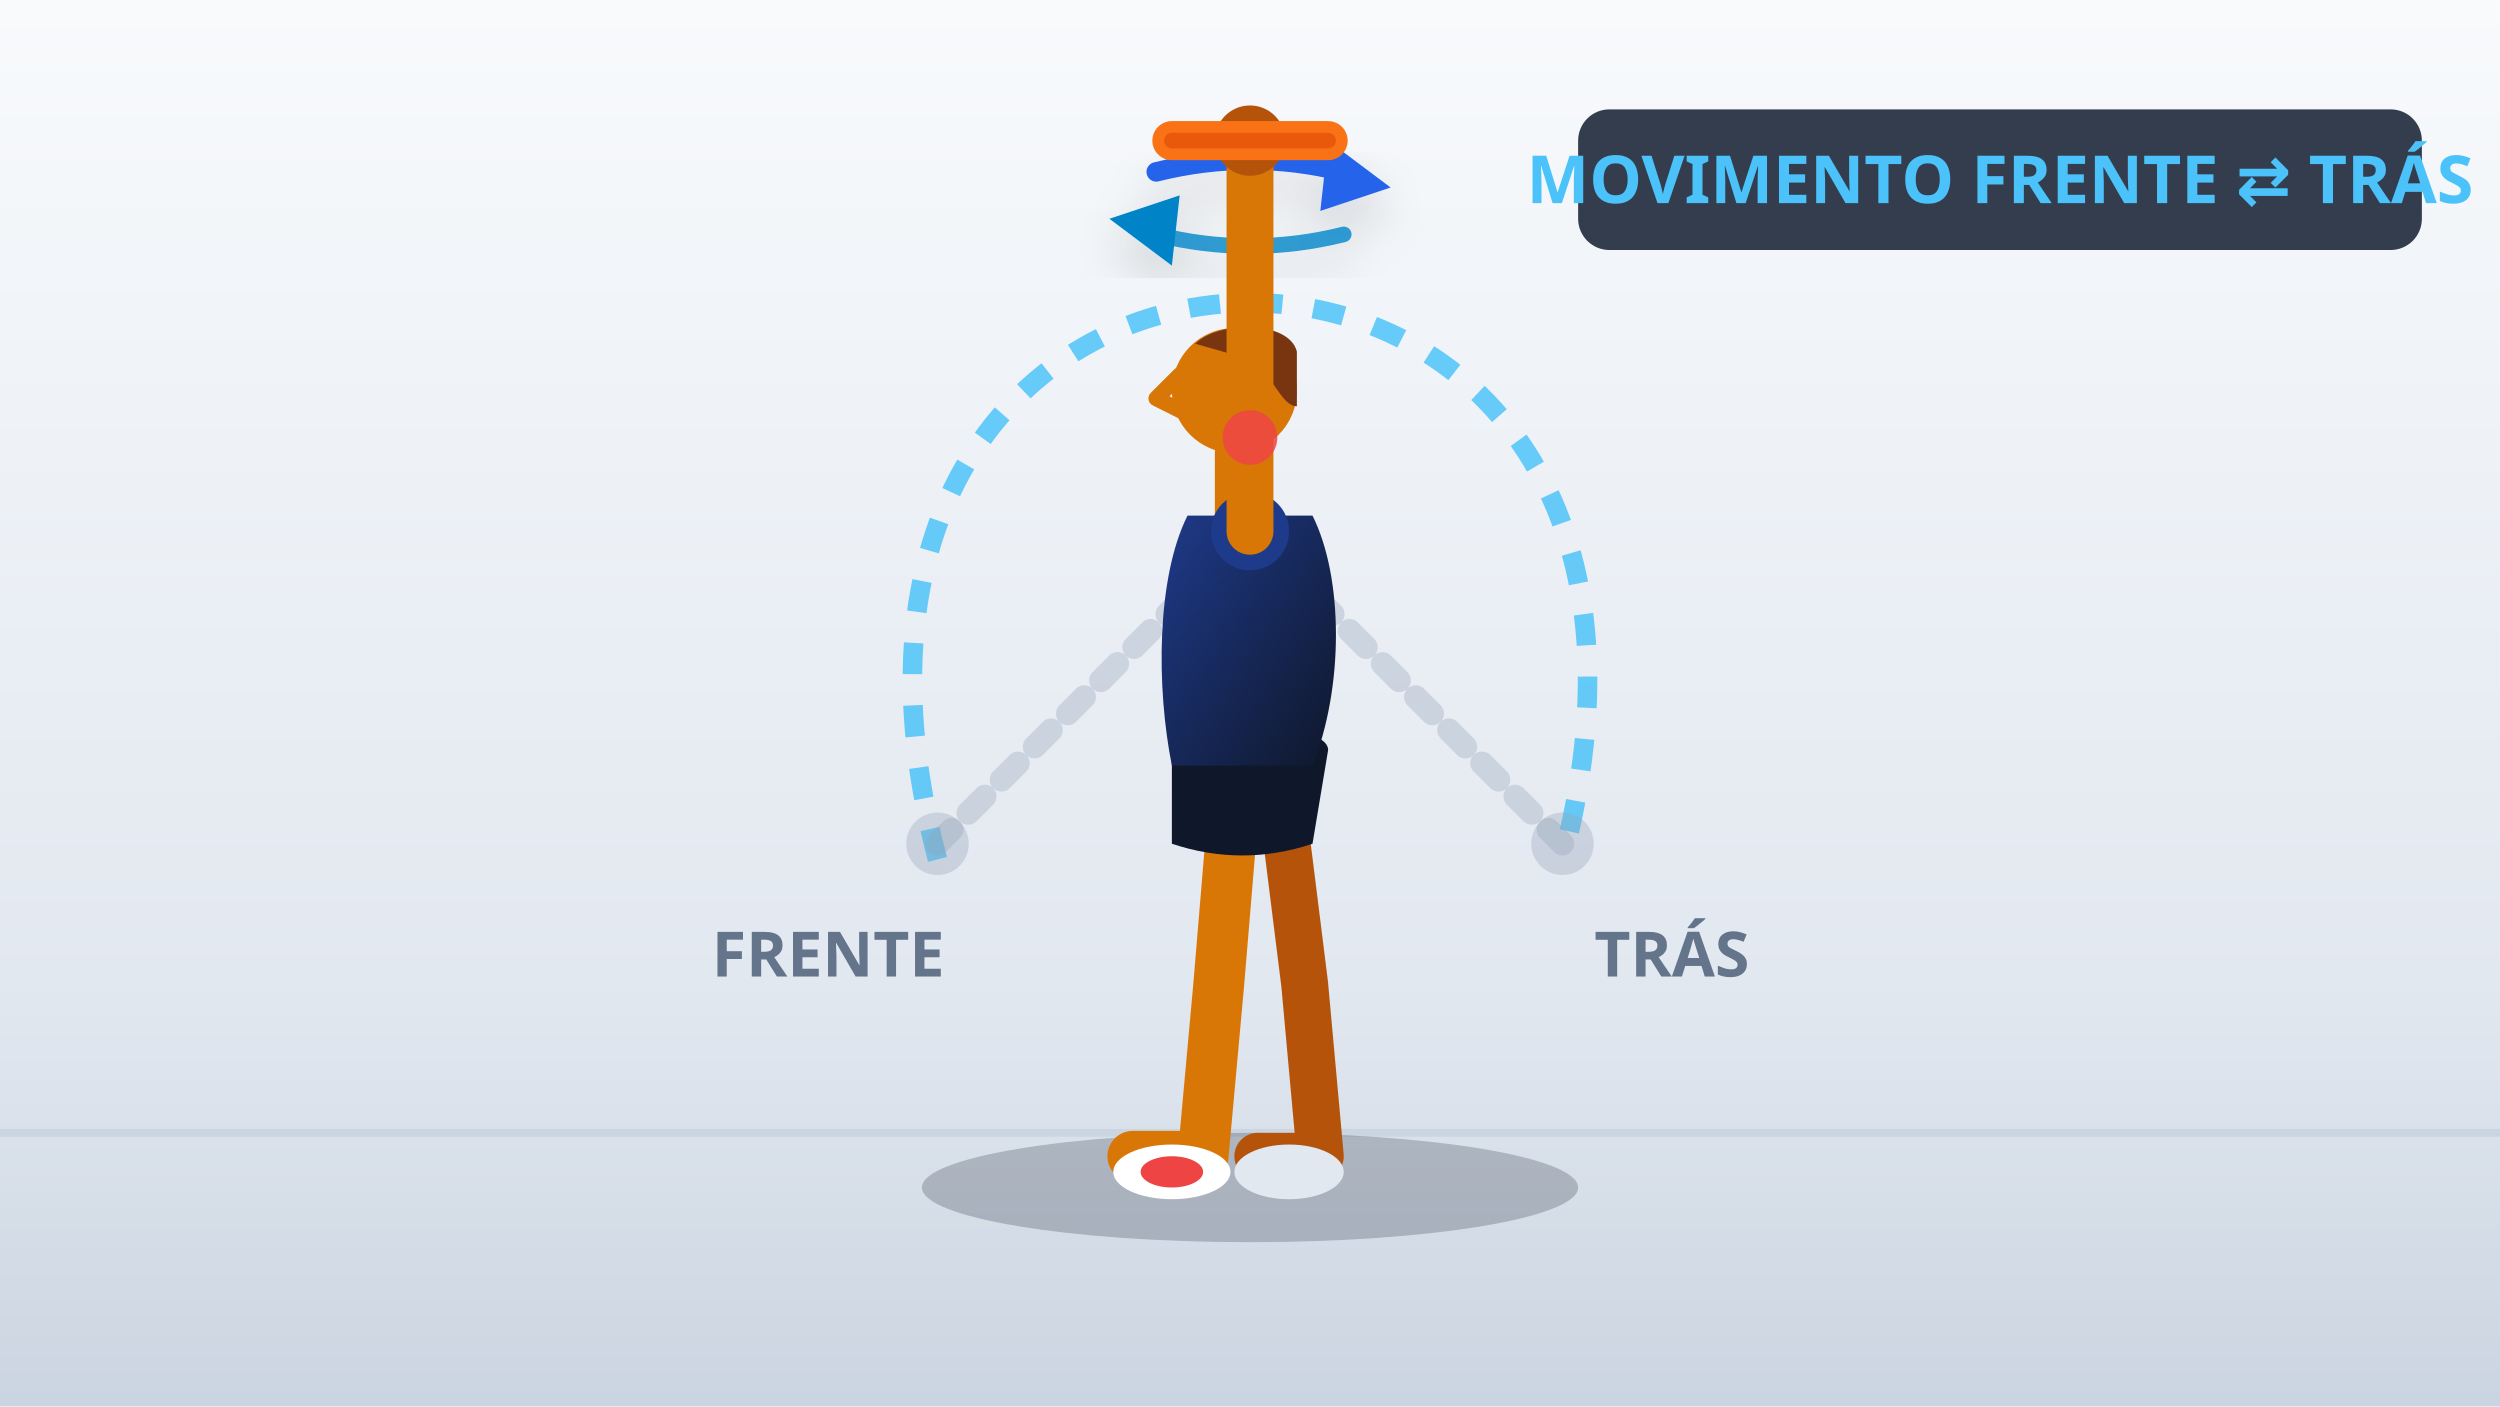
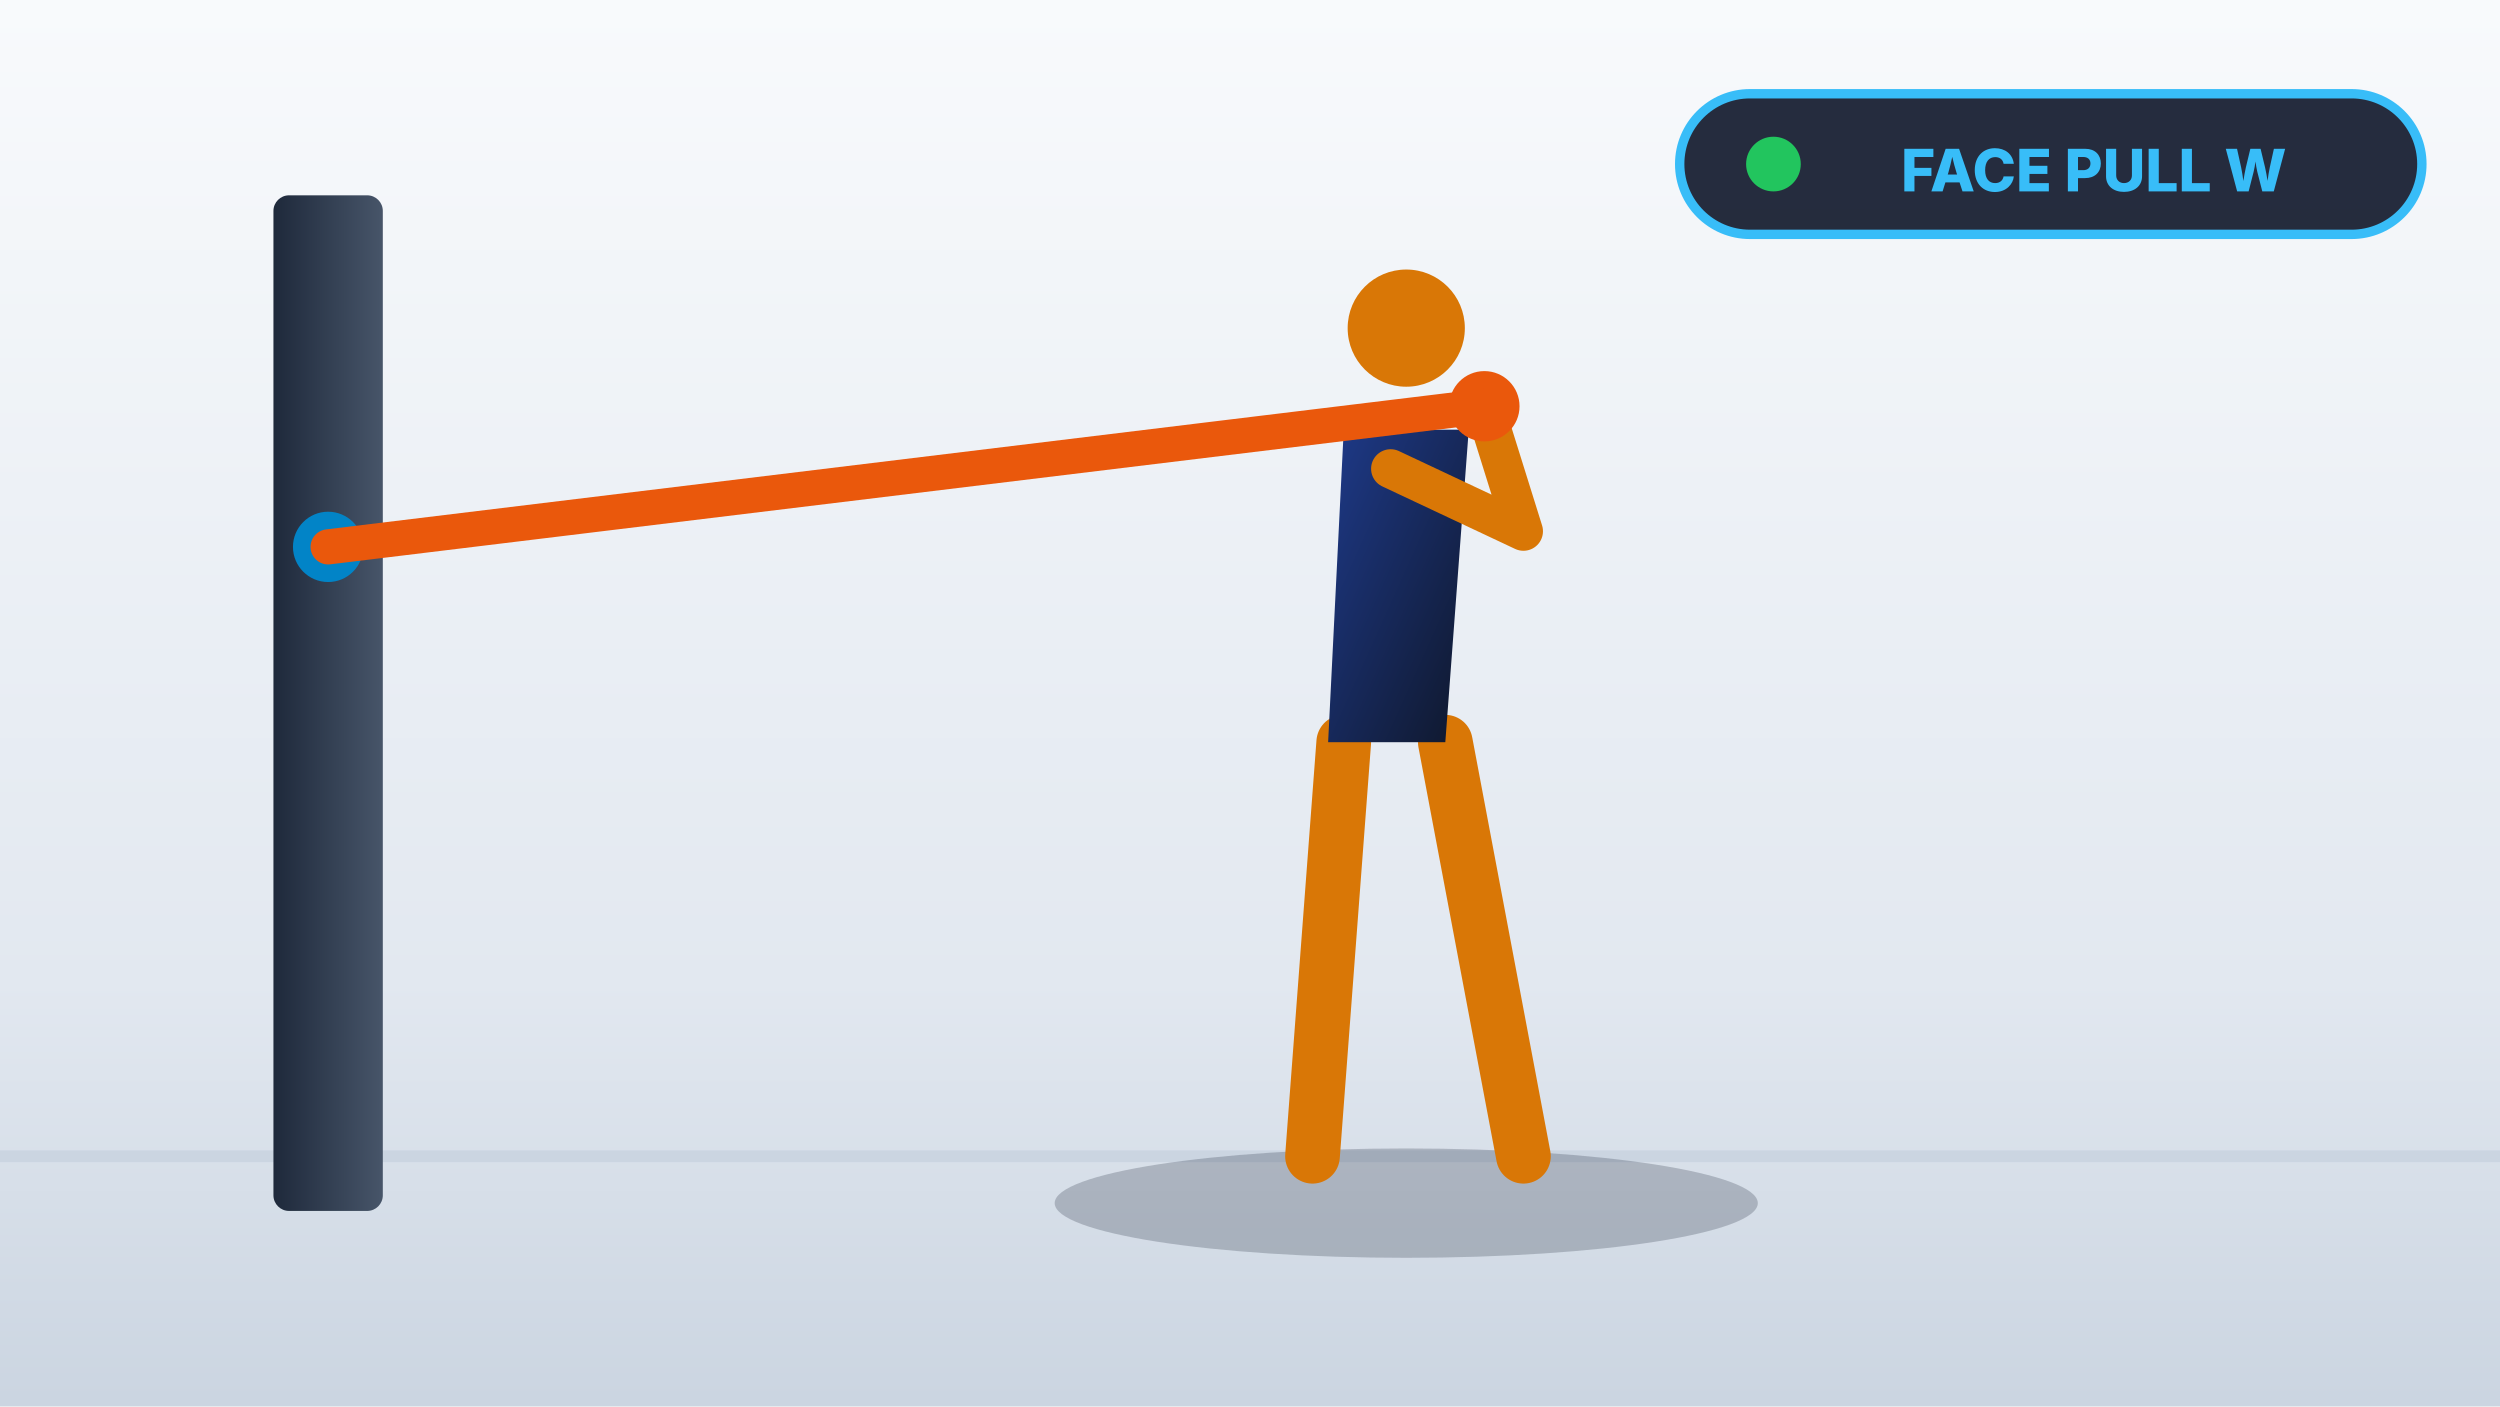
<svg xmlns="http://www.w3.org/2000/svg" viewBox="0 0 320 180" width="100%" height="100%" preserveAspectRatio="xMidYMid meet">
  <defs>
    <linearGradient id="gymFloor" x1="0" y1="0" x2="0" y2="1">
      <stop offset="0%" stop-color="#f8fafc" />
      <stop offset="70%" stop-color="#e2e8f0" />
      <stop offset="100%" stop-color="#cbd5e1" />
    </linearGradient>
+     <linearGradient id="poleGrad" x1="0" y1="0" x2="1" y2="0">
+       <stop offset="0%" stop-color="#1e293b" />
+       <stop offset="100%" stop-color="#475569" />
+     </linearGradient>
+     <linearGradient id="machGrad" x1="0" y1="0" x2="1" y2="0">
+       <stop offset="0%" stop-color="#1e293b" />
+       <stop offset="100%" stop-color="#334155" />
+     </linearGradient>
    <linearGradient id="kitGrad" x1="0" y1="0" x2="1" y2="1">
      <stop offset="0%" stop-color="#1e3a8a" />
      <stop offset="100%" stop-color="#0f172a" />
    </linearGradient>
    <filter id="dropShadow" x="-10%" y="-10%" width="120%" height="120%">
-       <feDropShadow dx="0" dy="3" stdDeviation="3" flood-color="#0f172a" flood-opacity="0.15" />
+       <feDropShadow dx="0" dy="3" stdDeviation="3" flood-color="#0f172a" flood-opacity="0.16" />
+     </filter>
+     <filter id="glowCyan" x="-20%" y="-20%" width="140%" height="140%">
+       <feGaussianBlur stdDeviation="3" result="blur" />
+       <feMerge>
+         <feMergeNode in="blur" />
+         <feMergeNode in="SourceGraphic" />
+       </feMerge>
    </filter>
  </defs>
-   <style>
-     @keyframes dislocateFrontBack {
-       0% {
-         transform: rotate(-128deg);
-       }
-       50% {
-         transform: rotate(128deg);
-       }
-       100% {
-         transform: rotate(-128deg);
-       }
-     }
-     @keyframes arrowPulse {
-       0%, 100% {
-         opacity: 0.4;
-         transform: scale(0.95);
-       }
-       50% {
-         opacity: 1;
-         transform: scale(1.05);
-       }
-     }
-     .anim-dislocate-arm {
-       transform-origin: 160px 68px;
-       animation: dislocateFrontBack 3.4s ease-in-out infinite;
-     }
-     .anim-pulse {
-       transform-origin: 160px 25px;
-       animation: arrowPulse 3.4s ease-in-out infinite;
-     }
-     @media (prefers-reduced-motion: reduce), print {
-       *, .anim-dislocate-arm, .anim-pulse {
-         animation: none !important;
-       }
-     }
-   </style>
  <rect width="320" height="180" fill="url(#gymFloor)" />
-   <line x1="0" y1="145" x2="320" y2="145" stroke="#cbd5e1" stroke-width="1" />
-   <ellipse cx="160" cy="152" rx="42" ry="7" fill="#0f172a" opacity="0.22" />
-   <path d="M 120,110 C 95,15 225,15 200,110" stroke="#38bdf8" stroke-width="2.5" stroke-dasharray="4,4" fill="none" opacity="0.75" />
-   <g class="anim-pulse" filter="url(#dropShadow)">
-     <path d="M 148,22 C 156,20 164,20 172,22" stroke="#2563eb" stroke-width="2.5" fill="none" stroke-linecap="round" />
-     <polygon points="170,18 178,24 169,27" fill="#2563eb" />
-     <path d="M 172,30 C 164,32 156,32 148,30" stroke="#0284c7" stroke-width="2" fill="none" stroke-linecap="round" opacity="0.8" />
-     <polygon points="150,34 142,28 151,25" fill="#0284c7" />
+   <line x1="0" y1="148" x2="320" y2="148" stroke="#cbd5e1" stroke-width="1.5" />
+   <rect x="35" y="25" width="14" height="130" fill="url(#poleGrad)" rx="2" />
+   <circle cx="42" cy="70" r="4.5" fill="#0284c7" />
+   <ellipse cx="180" cy="154" rx="45" ry="7" fill="#0f172a" opacity="0.22" />
+   <line x1="172" y1="95" x2="168" y2="148" stroke="#d97706" stroke-width="7" stroke-linecap="round" />
+   <line x1="185" y1="95" x2="195" y2="148" stroke="#d97706" stroke-width="7" stroke-linecap="round" />
+   <path d="M172,55 L188,55 L185,95 L170,95 Z" fill="url(#kitGrad)" />
+   <circle cx="180" cy="42" r="7.5" fill="#d97706" />
+   <g>
+     <animateTransform attributeName="transform" type="translate" values="0 0; 16 0; 16 0; 0 0" keyTimes="0; 0.45; 0.65; 1" dur="2.6s" repeatCount="indefinite" />
+     <path d="M178,60 L195,68 L190,52" stroke="#d97706" stroke-width="5" fill="none" stroke-linecap="round" stroke-linejoin="round" />
+     <circle cx="190" cy="52" r="4.5" fill="#ea580c" />
  </g>
-   <text x="106" y="125" font-family="system-ui, sans-serif" font-size="8" font-weight="800" fill="#64748b" text-anchor="middle">FRENTE</text>
-   <text x="214" y="125" font-family="system-ui, sans-serif" font-size="8" font-weight="800" fill="#64748b" text-anchor="middle">TRÁS</text>
-   <line x1="160" y1="68" x2="120" y2="108" stroke="#94a3b8" stroke-width="3" stroke-linecap="round" opacity="0.35" stroke-dasharray="3,3" />
-   <circle cx="120" cy="108" r="4" fill="#94a3b8" opacity="0.35" />
-   <line x1="160" y1="68" x2="200" y2="108" stroke="#94a3b8" stroke-width="3" stroke-linecap="round" opacity="0.35" stroke-dasharray="3,3" />
-   <circle cx="200" cy="108" r="4" fill="#94a3b8" opacity="0.35" />
-   <path d="M 164,102 L 167,126 L 169,148 L 161,148" stroke="#b45309" stroke-width="6" stroke-linecap="round" stroke-linejoin="round" fill="none" />
-   <ellipse cx="165" cy="150" rx="7" ry="3.5" fill="#e2e8f0" />
-   <path d="M 158,102 L 156,126 L 154,148 L 145,148" stroke="#d97706" stroke-width="6.5" stroke-linecap="round" stroke-linejoin="round" fill="none" />
-   <ellipse cx="150" cy="150" rx="7.5" ry="3.5" fill="#ffffff" />
-   <ellipse cx="150" cy="150" rx="4" ry="2" fill="#ef4444" />
-   <path d="M 150,96 C 150,92 170,92 170,96 L 168,108 C 162,110 156,110 150,108 Z" fill="#0f172a" />
-   <path d="M 152,66 C 148,74 148,88 150,98 L 168,98 C 172,88 172,74 168,66 Z" fill="url(#kitGrad)" />
-   <path d="M 158,66 L 158,58" stroke="#d97706" stroke-width="5" stroke-linecap="round" />
-   <circle cx="158" cy="50" r="8" fill="#d97706" />
-   <path d="M 151,48 L 148,51 L 152,53" stroke="#d97706" stroke-width="2" stroke-linecap="round" stroke-linejoin="round" fill="none" />
-   <path d="M 153,44 C 156,41 165,41 166,45 L 166,52 C 164,52 163,48 160,46 Z" fill="#78350f" />
-   <circle cx="160" cy="68" r="5" fill="#1e3a8a" />
-   <circle cx="160" cy="68" r="2.5" fill="#38bdf8" />
-   <g class="anim-dislocate-arm">
-     <line x1="160" y1="68" x2="160" y2="18" stroke="#d97706" stroke-width="6" stroke-linecap="round" />
-     <circle cx="160" cy="18" r="4.5" fill="#b45309" />
-     <line x1="150" y1="18" x2="170" y2="18" stroke="#f97316" stroke-width="5" stroke-linecap="round" />
-     <line x1="150" y1="18" x2="170" y2="18" stroke="#ea580c" stroke-width="2" stroke-linecap="round" />
-     <circle cx="160" cy="56" r="3.5" fill="#ef4444" opacity="0.85" />
-   </g>
-   <g opacity="0.9">
-     <rect x="202" y="14" width="108" height="18" rx="4" fill="#1e293b" />
-     <text x="256" y="26" font-family="system-ui, sans-serif" font-size="8.5" font-weight="800" fill="#38bdf8" text-anchor="middle">MOVIMENTO FRENTE ⇄ TRÁS</text>
+   <line x1="42" y1="70" x2="190" y2="52" stroke="#ea580c" stroke-width="4.5" stroke-linecap="round">
+     <animate attributeName="x2" values="190; 206; 206; 190" keyTimes="0; 0.45; 0.65; 1" dur="2.6s" repeatCount="indefinite" />
+   </line>
+   <g transform="translate(215, 12)">
+     <rect x="0" y="0" width="95" height="18" rx="9" fill="#0f172a" fill-opacity="0.9" stroke="#38bdf8" stroke-width="1.2" />
+     <circle cx="12" cy="9" r="3.5" fill="#22c55e">
+       <animate attributeName="opacity" values="1; 0.2; 1" dur="1.1s" repeatCount="indefinite" />
+     </circle>
+     <text x="53" y="12.5" fill="#38bdf8" font-size="7.5" font-family="-apple-system, sans-serif" font-weight="800" text-anchor="middle">FACE PULL W</text>
  </g>
</svg>
